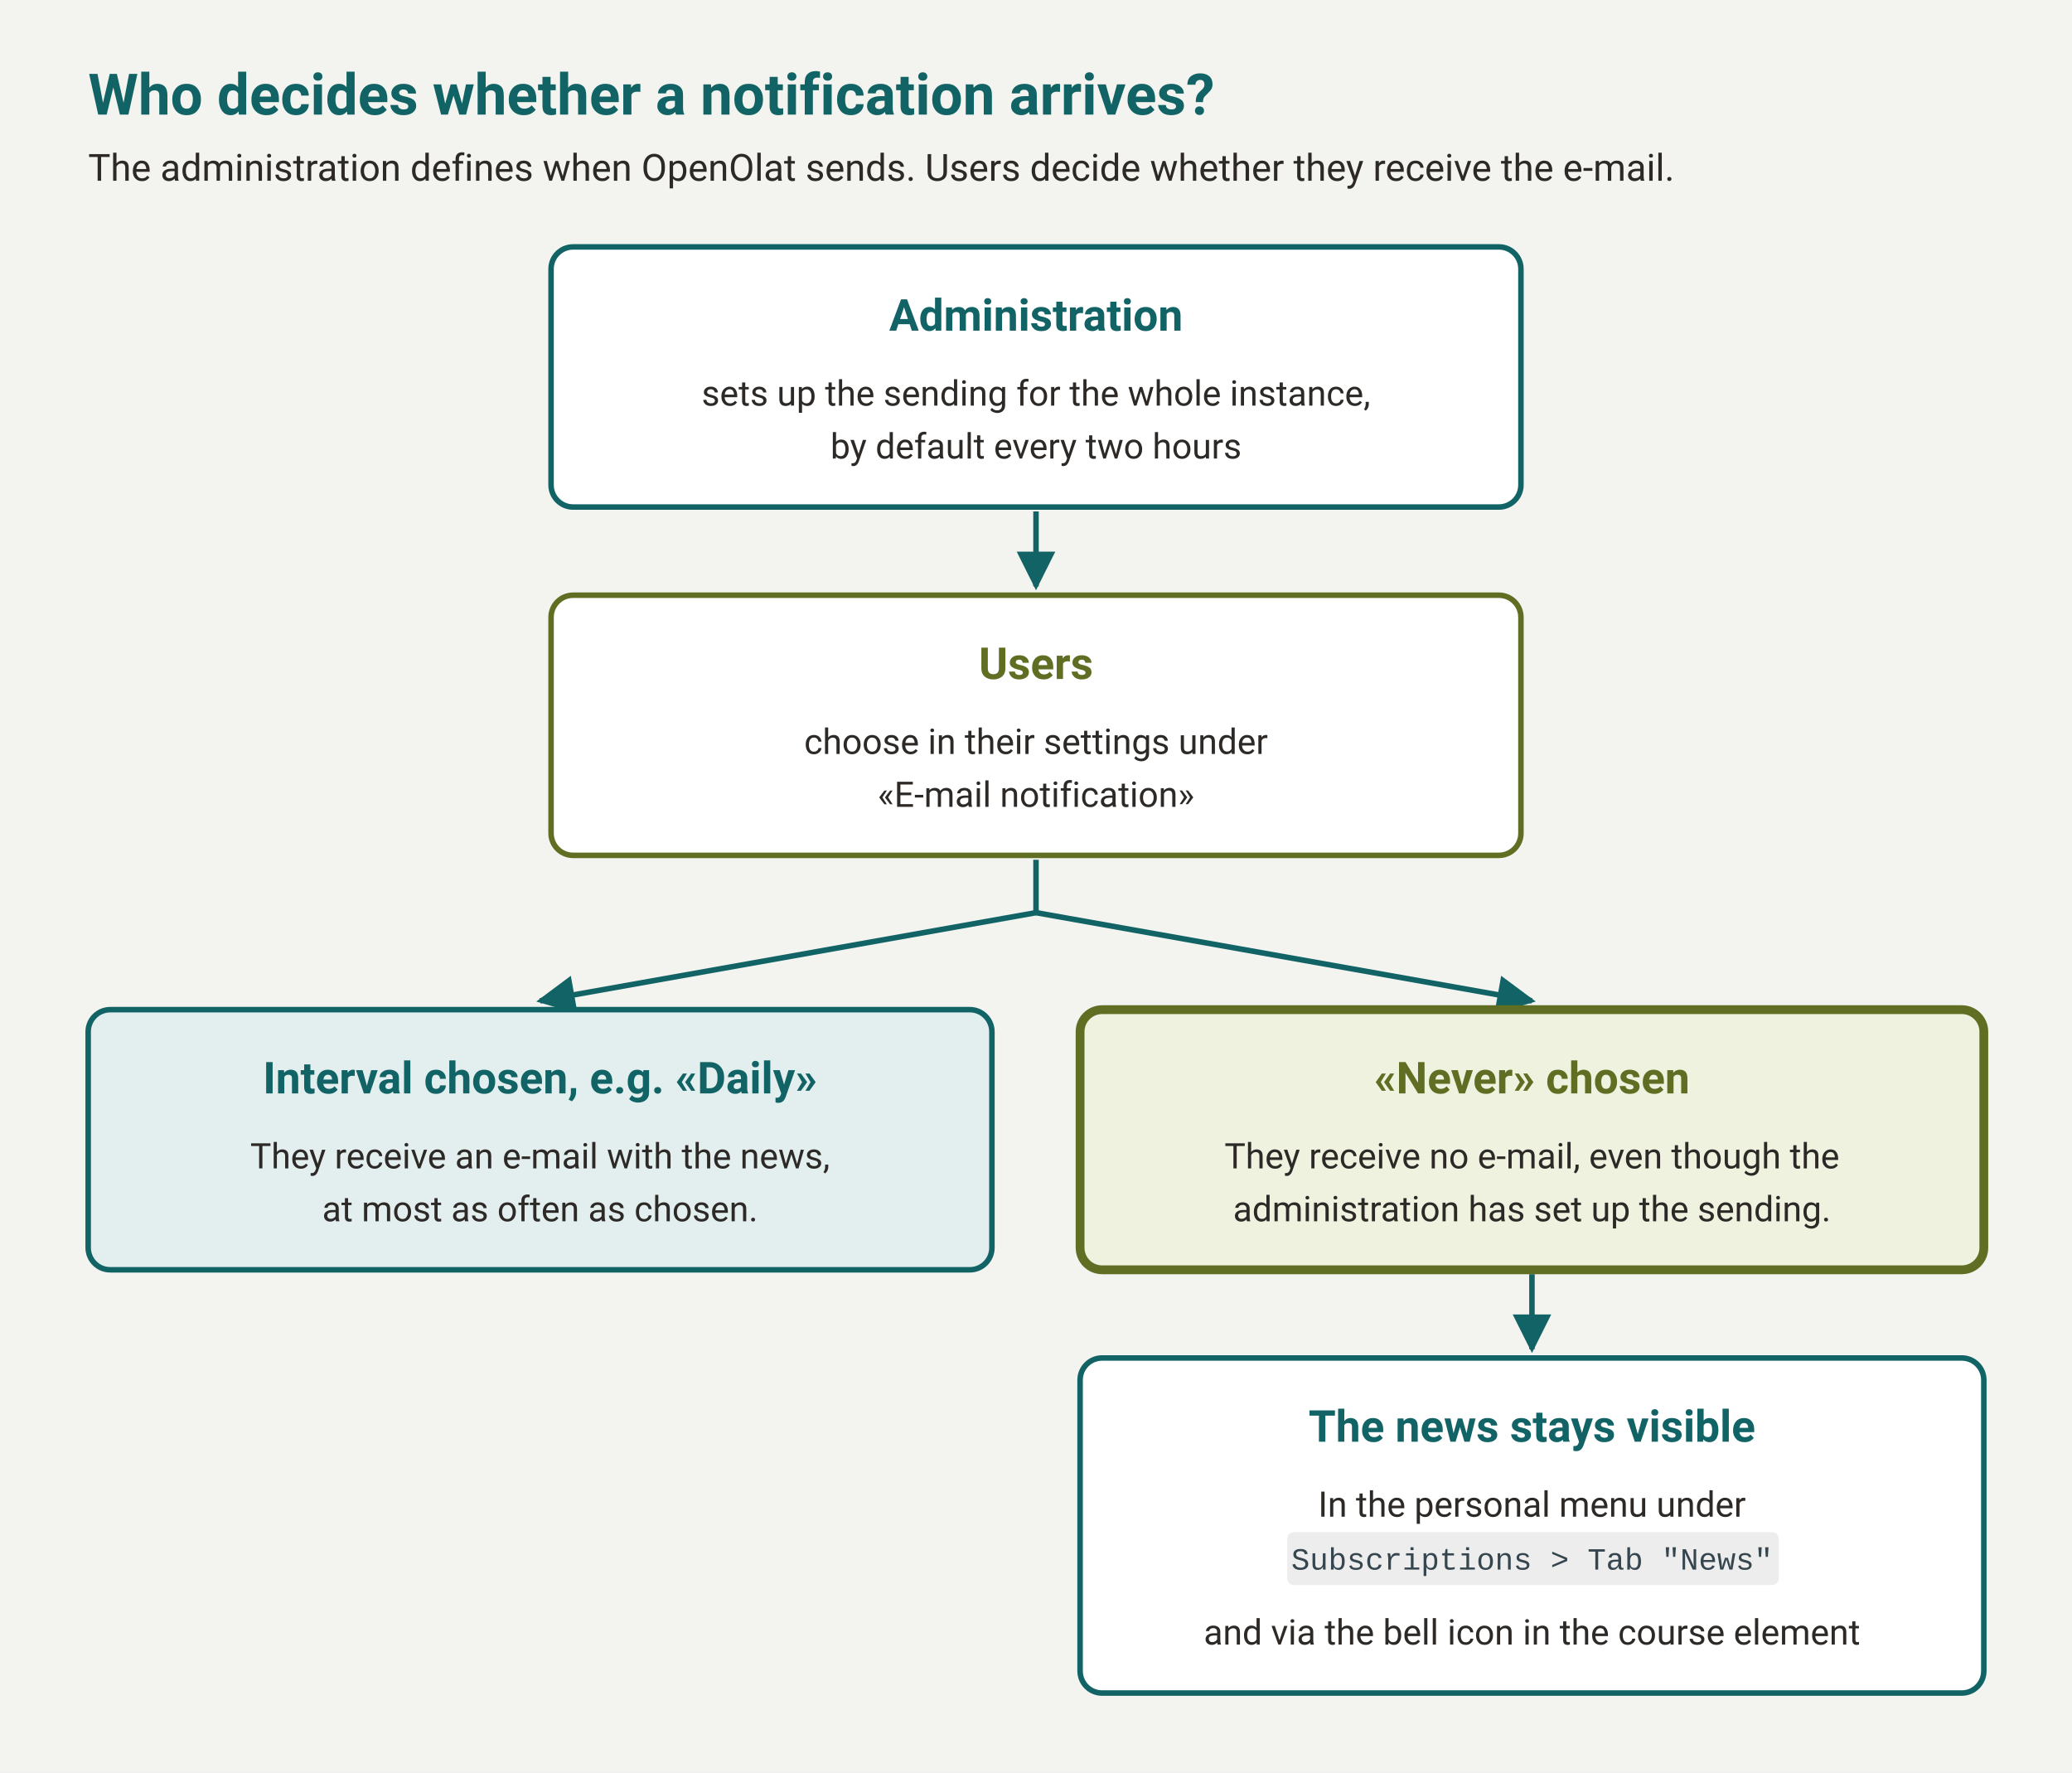
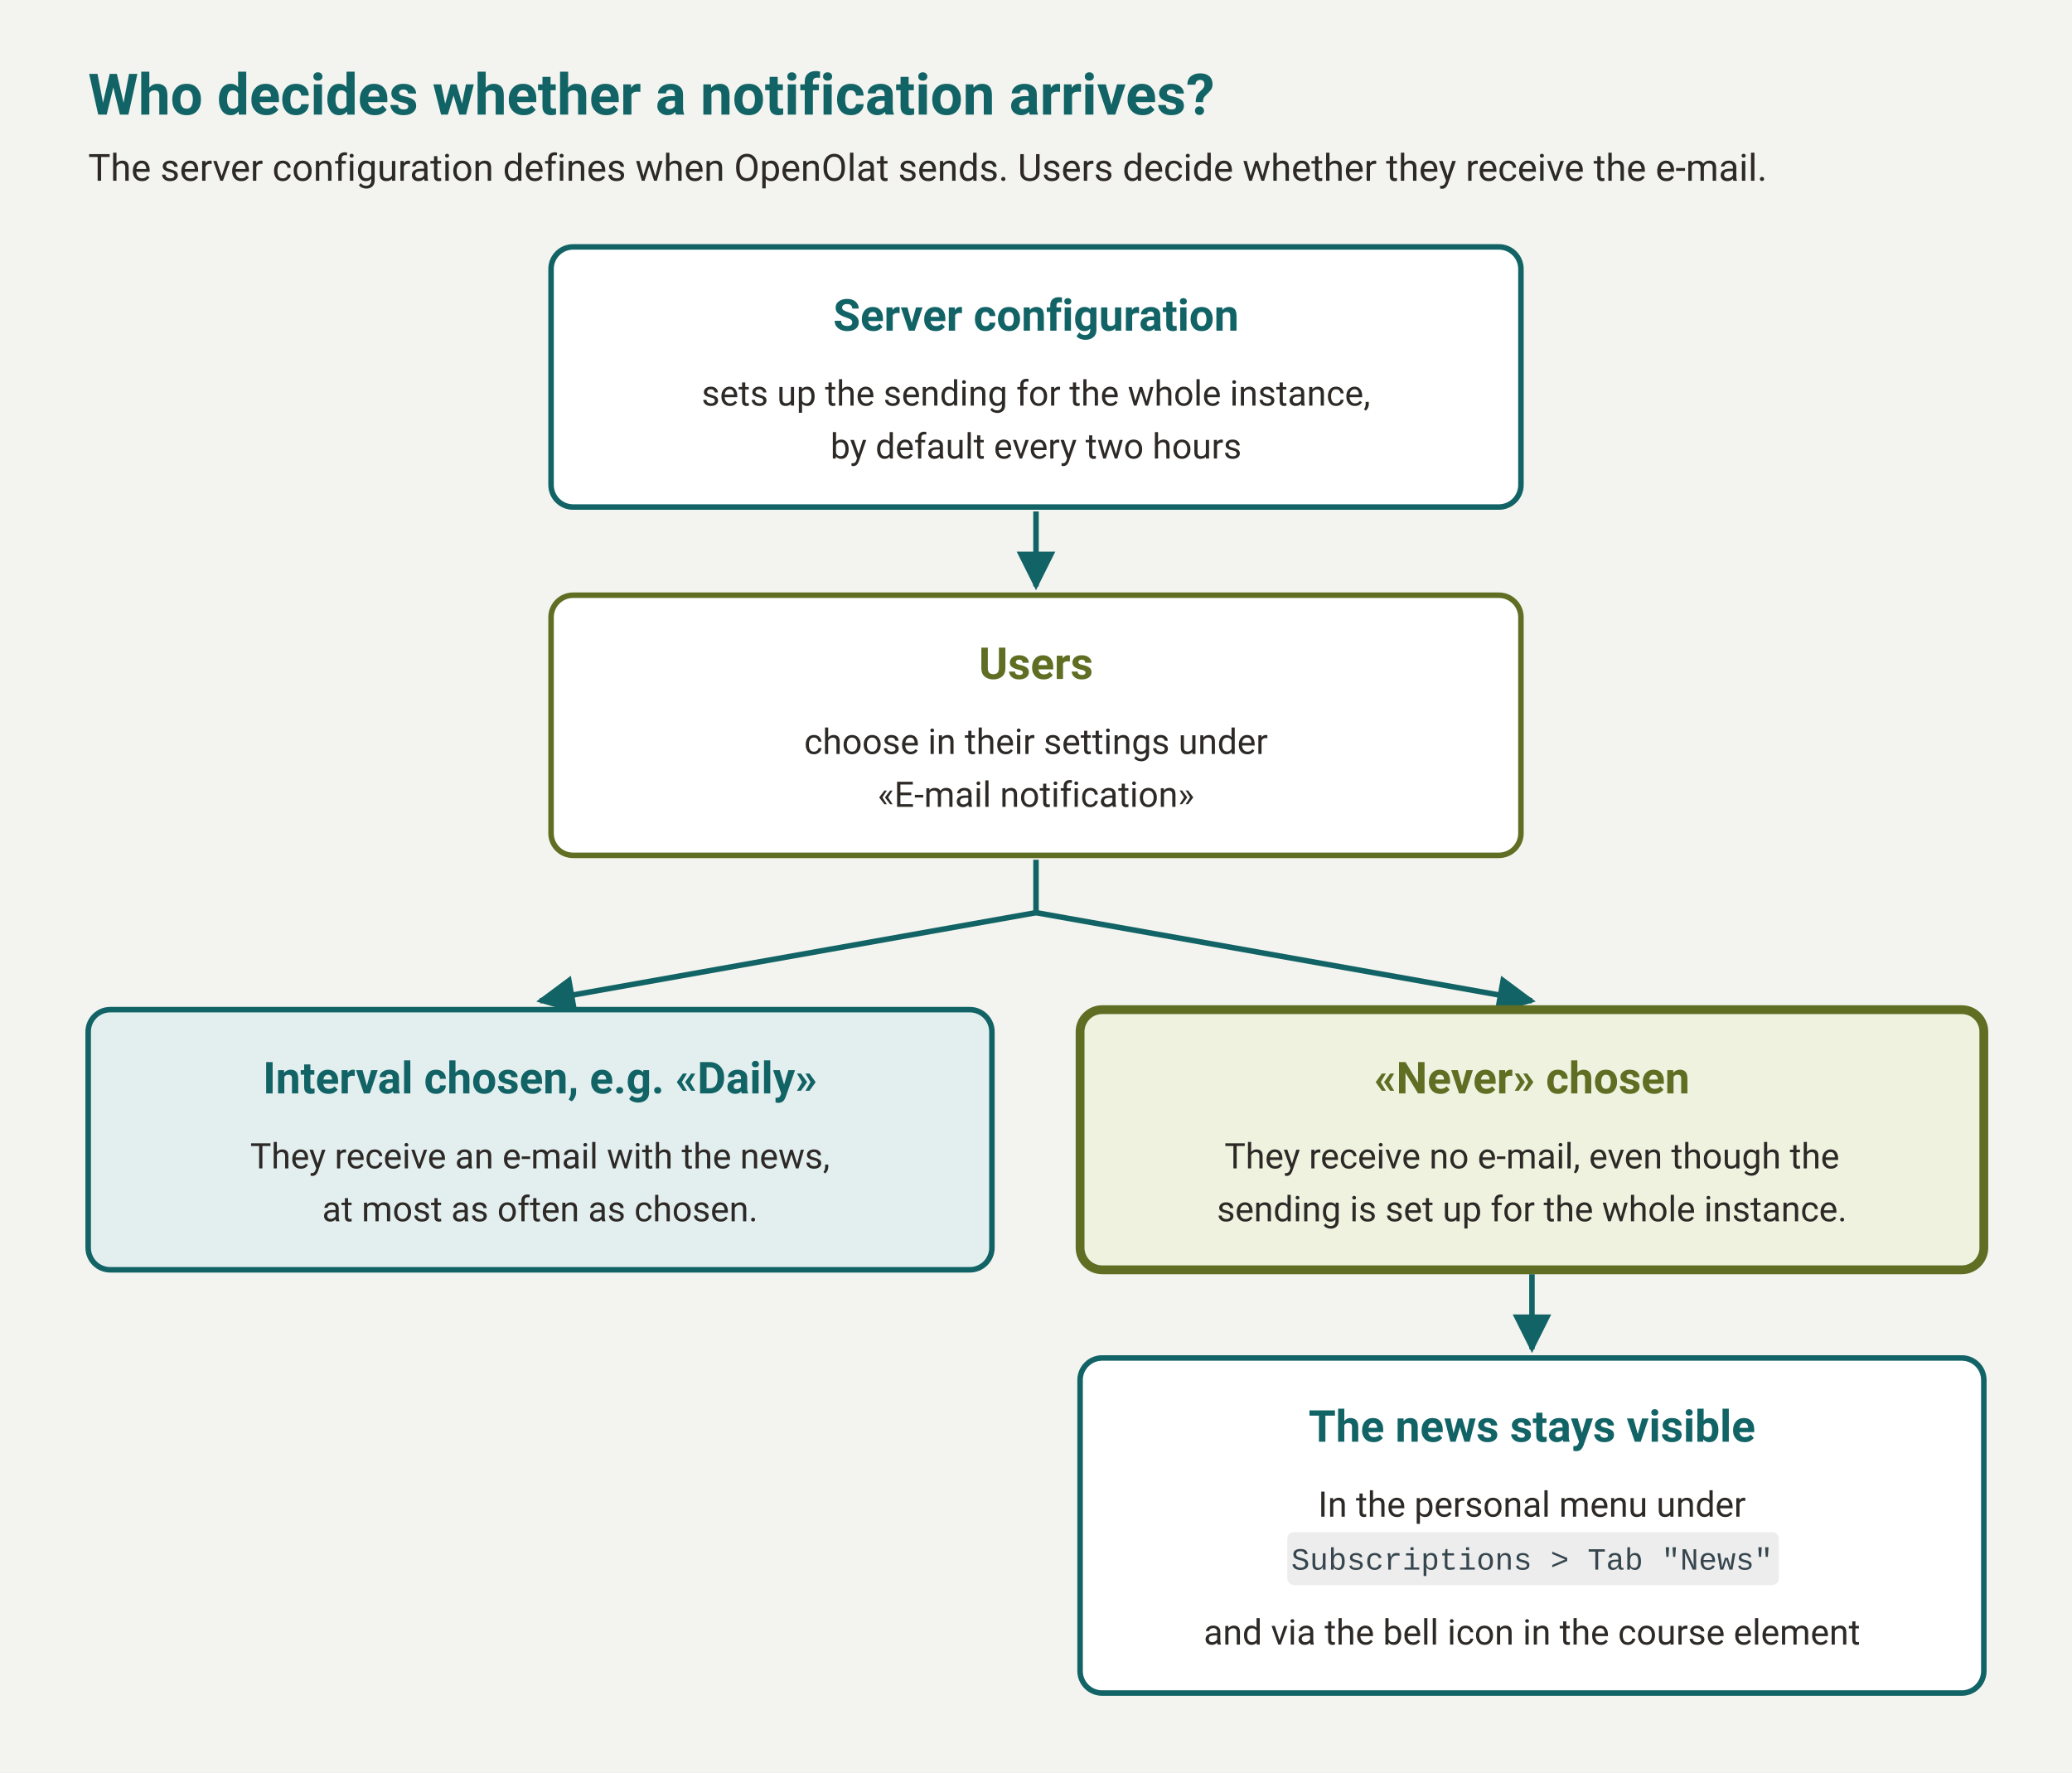
- <svg xmlns="http://www.w3.org/2000/svg" viewBox="0 0 940 804" width="940" height="804" role="img" aria-label="The administration sets up the sending of notifications. Users receive the e-mail if they chose an interval, and no e-mail if they chose Never, even when the administration has set up the sending.">
+ <svg xmlns="http://www.w3.org/2000/svg" viewBox="0 0 940 804" width="940" height="804" role="img" aria-label="The server configuration sets up the sending of notifications for the whole instance. Users receive the e-mail if they chose an interval, and no e-mail if they chose Never, even though the sending is set up for the whole instance.">
  <rect x="0" y="0" width="940" height="804" fill="#F3F4EF" />
  <defs>
    <marker id="arrow" viewBox="0 0 10 10" refX="9" refY="5" markerWidth="7" markerHeight="7" orient="auto-start-reverse">
      <path d="M 0 0 L 10 5 L 0 10 z" fill="#126365" />
    </marker>
  </defs>
  <text x="40" y="52" font-family="'Roboto', sans-serif" font-size="26" font-weight="700" fill="#126365" text-anchor="start">Who decides whether a notification arrives?</text>
-   <text x="40" y="82" font-family="'Roboto', sans-serif" font-size="17" fill="#2D2926" text-anchor="start">The administration defines when OpenOlat sends. Users decide whether they receive the e-mail.</text>
+   <text x="40" y="82" font-family="'Roboto', sans-serif" font-size="17" fill="#2D2926" text-anchor="start">The server configuration defines when OpenOlat sends. Users decide whether they receive the e-mail.</text>
  <rect x="250" y="112" width="440" height="118" rx="10" fill="#FFFFFF" stroke="#126365" stroke-width="2.5" />
-   <text x="470" y="150" font-family="'Roboto', sans-serif" font-size="20" font-weight="700" fill="#126365" text-anchor="middle">Administration</text>
+   <text x="470" y="150" font-family="'Roboto', sans-serif" font-size="20" font-weight="700" fill="#126365" text-anchor="middle">Server configuration</text>
  <text x="470" y="184" font-family="'Roboto', sans-serif" font-size="16" fill="#2D2926" text-anchor="middle">sets up the sending for the whole instance,</text>
  <text x="470" y="208" font-family="'Roboto', sans-serif" font-size="16" fill="#2D2926" text-anchor="middle">by default every two hours</text>
  <path d="M 470 232 L 470 266" fill="none" stroke="#126365" stroke-width="2.5" marker-end="url(#arrow)" />
  <rect x="250" y="270" width="440" height="118" rx="10" fill="#FFFFFF" stroke="#5F6E23" stroke-width="2.5" />
  <text x="470" y="308" font-family="'Roboto', sans-serif" font-size="20" font-weight="700" fill="#5F6E23" text-anchor="middle">Users</text>
  <text x="470" y="342" font-family="'Roboto', sans-serif" font-size="16" fill="#2D2926" text-anchor="middle">choose in their settings under</text>
  <text x="470" y="366" font-family="'Roboto', sans-serif" font-size="16" fill="#2D2926" text-anchor="middle">«E-mail notification»</text>
  <path d="M 470 390 L 470 414" fill="none" stroke="#126365" stroke-width="2.5" />
  <path d="M 470 414 L 245 454" fill="none" stroke="#126365" stroke-width="2.5" marker-end="url(#arrow)" />
  <path d="M 470 414 L 695 454" fill="none" stroke="#126365" stroke-width="2.5" marker-end="url(#arrow)" />
  <rect x="40" y="458" width="410" height="118" rx="10" fill="#E3EFEF" stroke="#126365" stroke-width="2.5" />
  <text x="245" y="496" font-family="'Roboto', sans-serif" font-size="20" font-weight="700" fill="#126365" text-anchor="middle">Interval chosen, e.g. «Daily»</text>
  <text x="245" y="530" font-family="'Roboto', sans-serif" font-size="16" fill="#2D2926" text-anchor="middle">They receive an e-mail with the news,</text>
  <text x="245" y="554" font-family="'Roboto', sans-serif" font-size="16" fill="#2D2926" text-anchor="middle">at most as often as chosen.</text>
  <rect x="490" y="458" width="410" height="118" rx="10" fill="#EEF2DF" stroke="#5F6E23" stroke-width="4" />
  <text x="695" y="496" font-family="'Roboto', sans-serif" font-size="20" font-weight="700" fill="#5F6E23" text-anchor="middle">«Never» chosen</text>
  <text x="695" y="530" font-family="'Roboto', sans-serif" font-size="16" fill="#2D2926" text-anchor="middle">They receive no e-mail, even though the</text>
-   <text x="695" y="554" font-family="'Roboto', sans-serif" font-size="16" fill="#2D2926" text-anchor="middle">administration has set up the sending.</text>
+   <text x="695" y="554" font-family="'Roboto', sans-serif" font-size="16" fill="#2D2926" text-anchor="middle">sending is set up for the whole instance.</text>
  <path d="M 695 578 L 695 612" fill="none" stroke="#126365" stroke-width="2.5" marker-end="url(#arrow)" />
  <rect x="490" y="616" width="410" height="152" rx="10" fill="#FFFFFF" stroke="#126365" stroke-width="2.5" />
  <text x="695" y="654" font-family="'Roboto', sans-serif" font-size="20" font-weight="700" fill="#126365" text-anchor="middle">The news stays visible</text>
  <text x="695" y="688" font-family="'Roboto', sans-serif" font-size="16" fill="#2D2926" text-anchor="middle">In the personal menu under</text>
  <rect x="584" y="695" width="223" height="24" rx="3" fill="#EDEDED" />
  <text x="695" y="712" font-family="'Roboto Mono', 'Courier New', monospace" font-size="14" fill="#36464E" text-anchor="middle">Subscriptions &gt; Tab "News"</text>
  <text x="695" y="746" font-family="'Roboto', sans-serif" font-size="16" fill="#2D2926" text-anchor="middle">and via the bell icon in the course element</text>
</svg>
